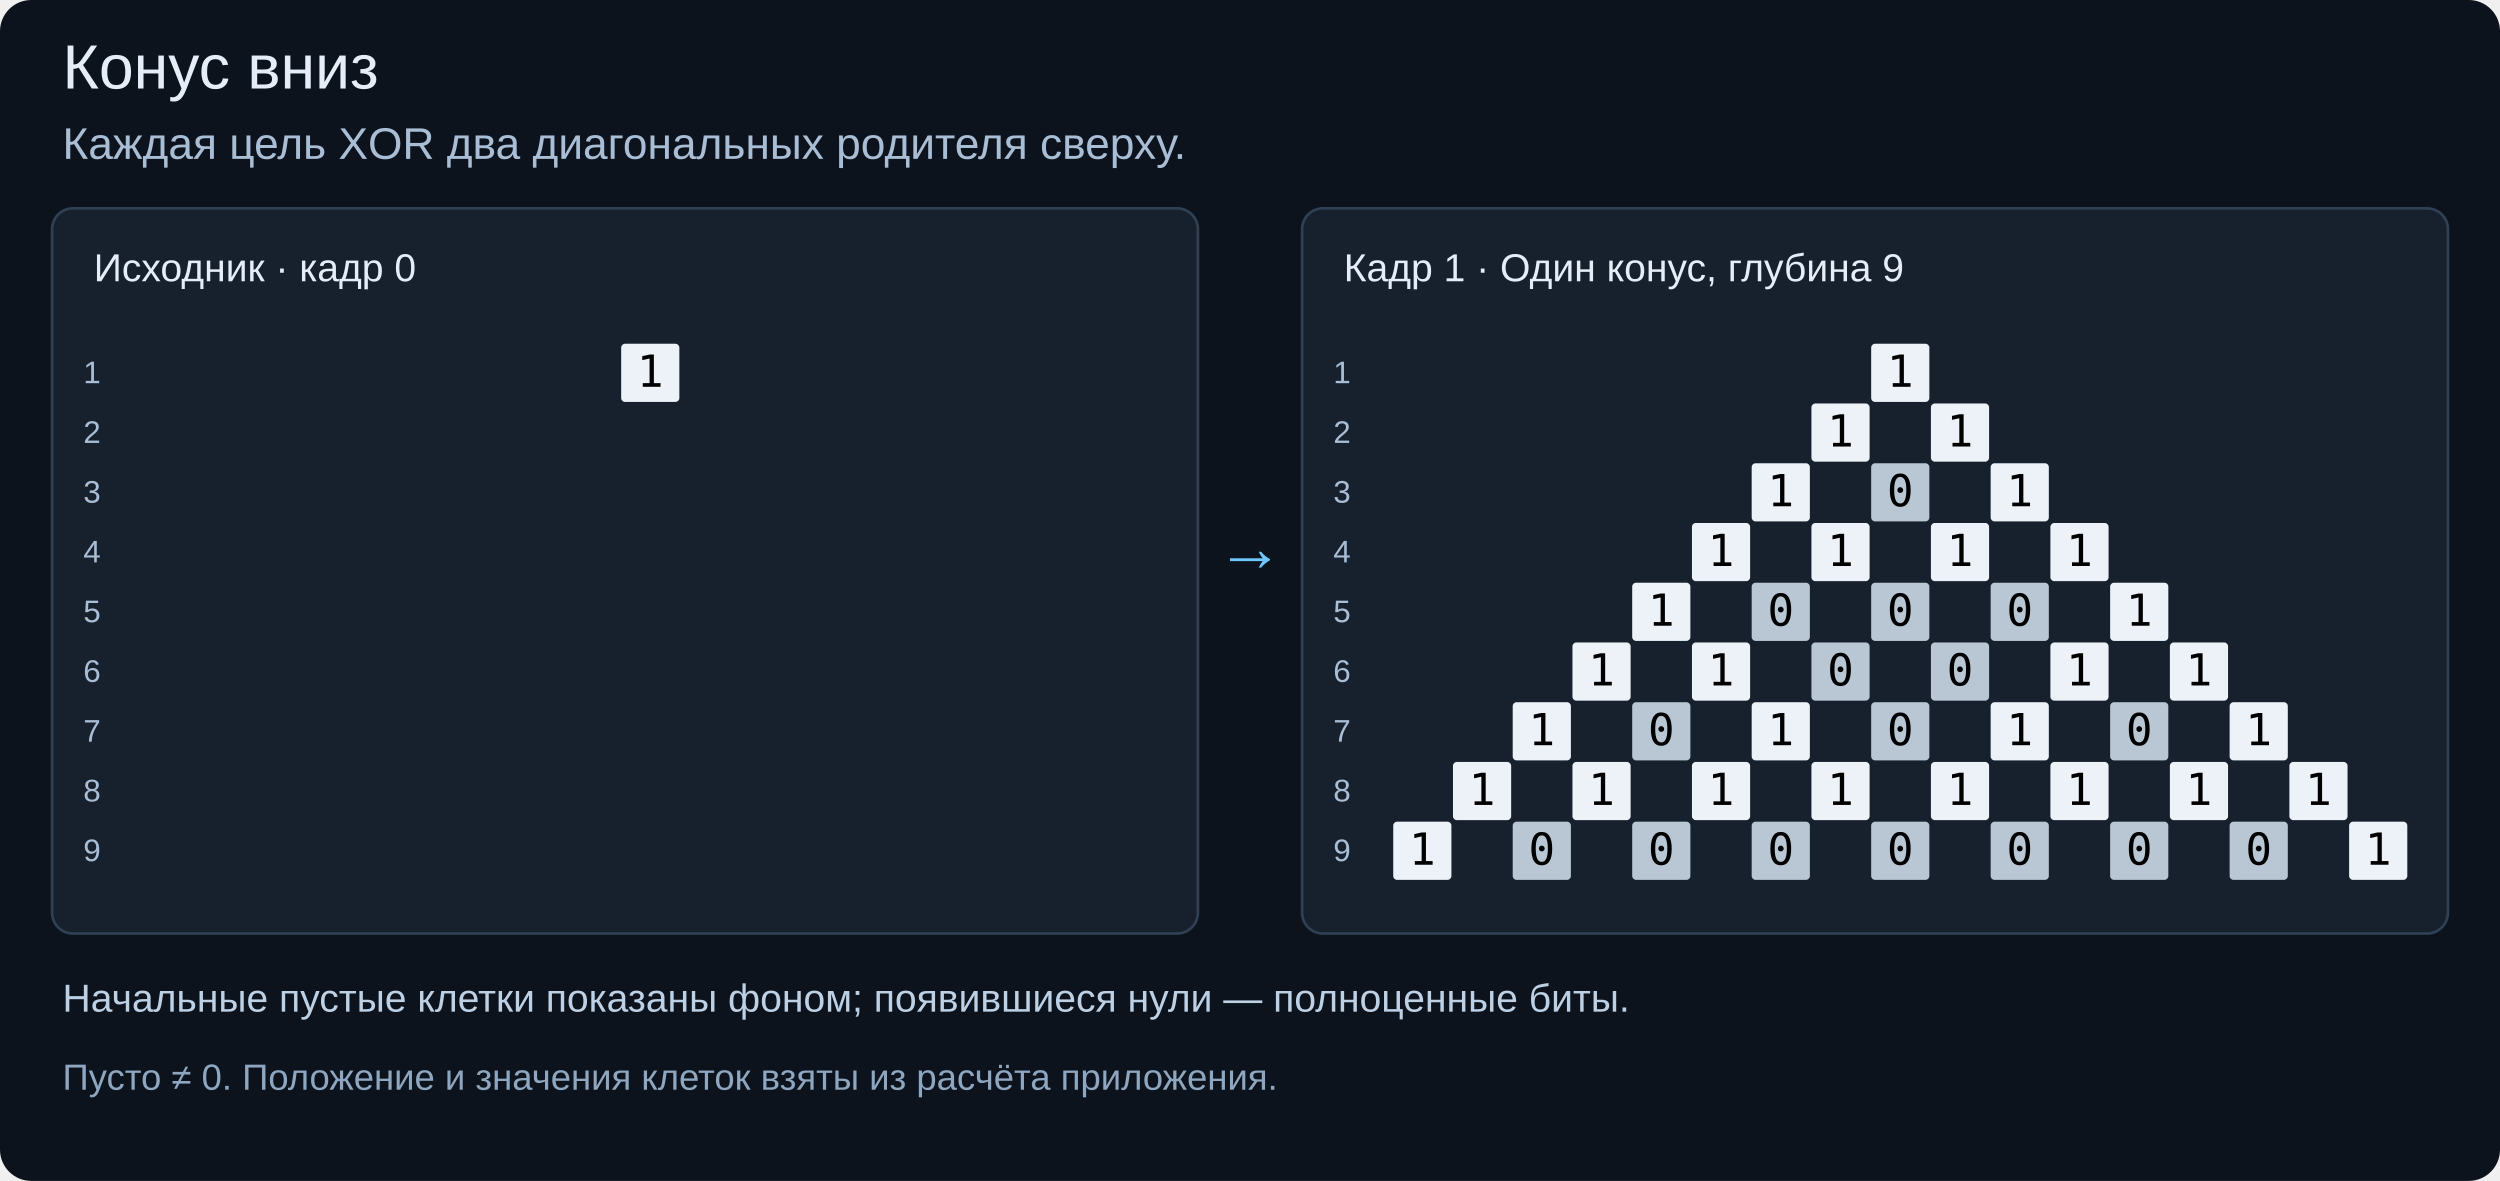
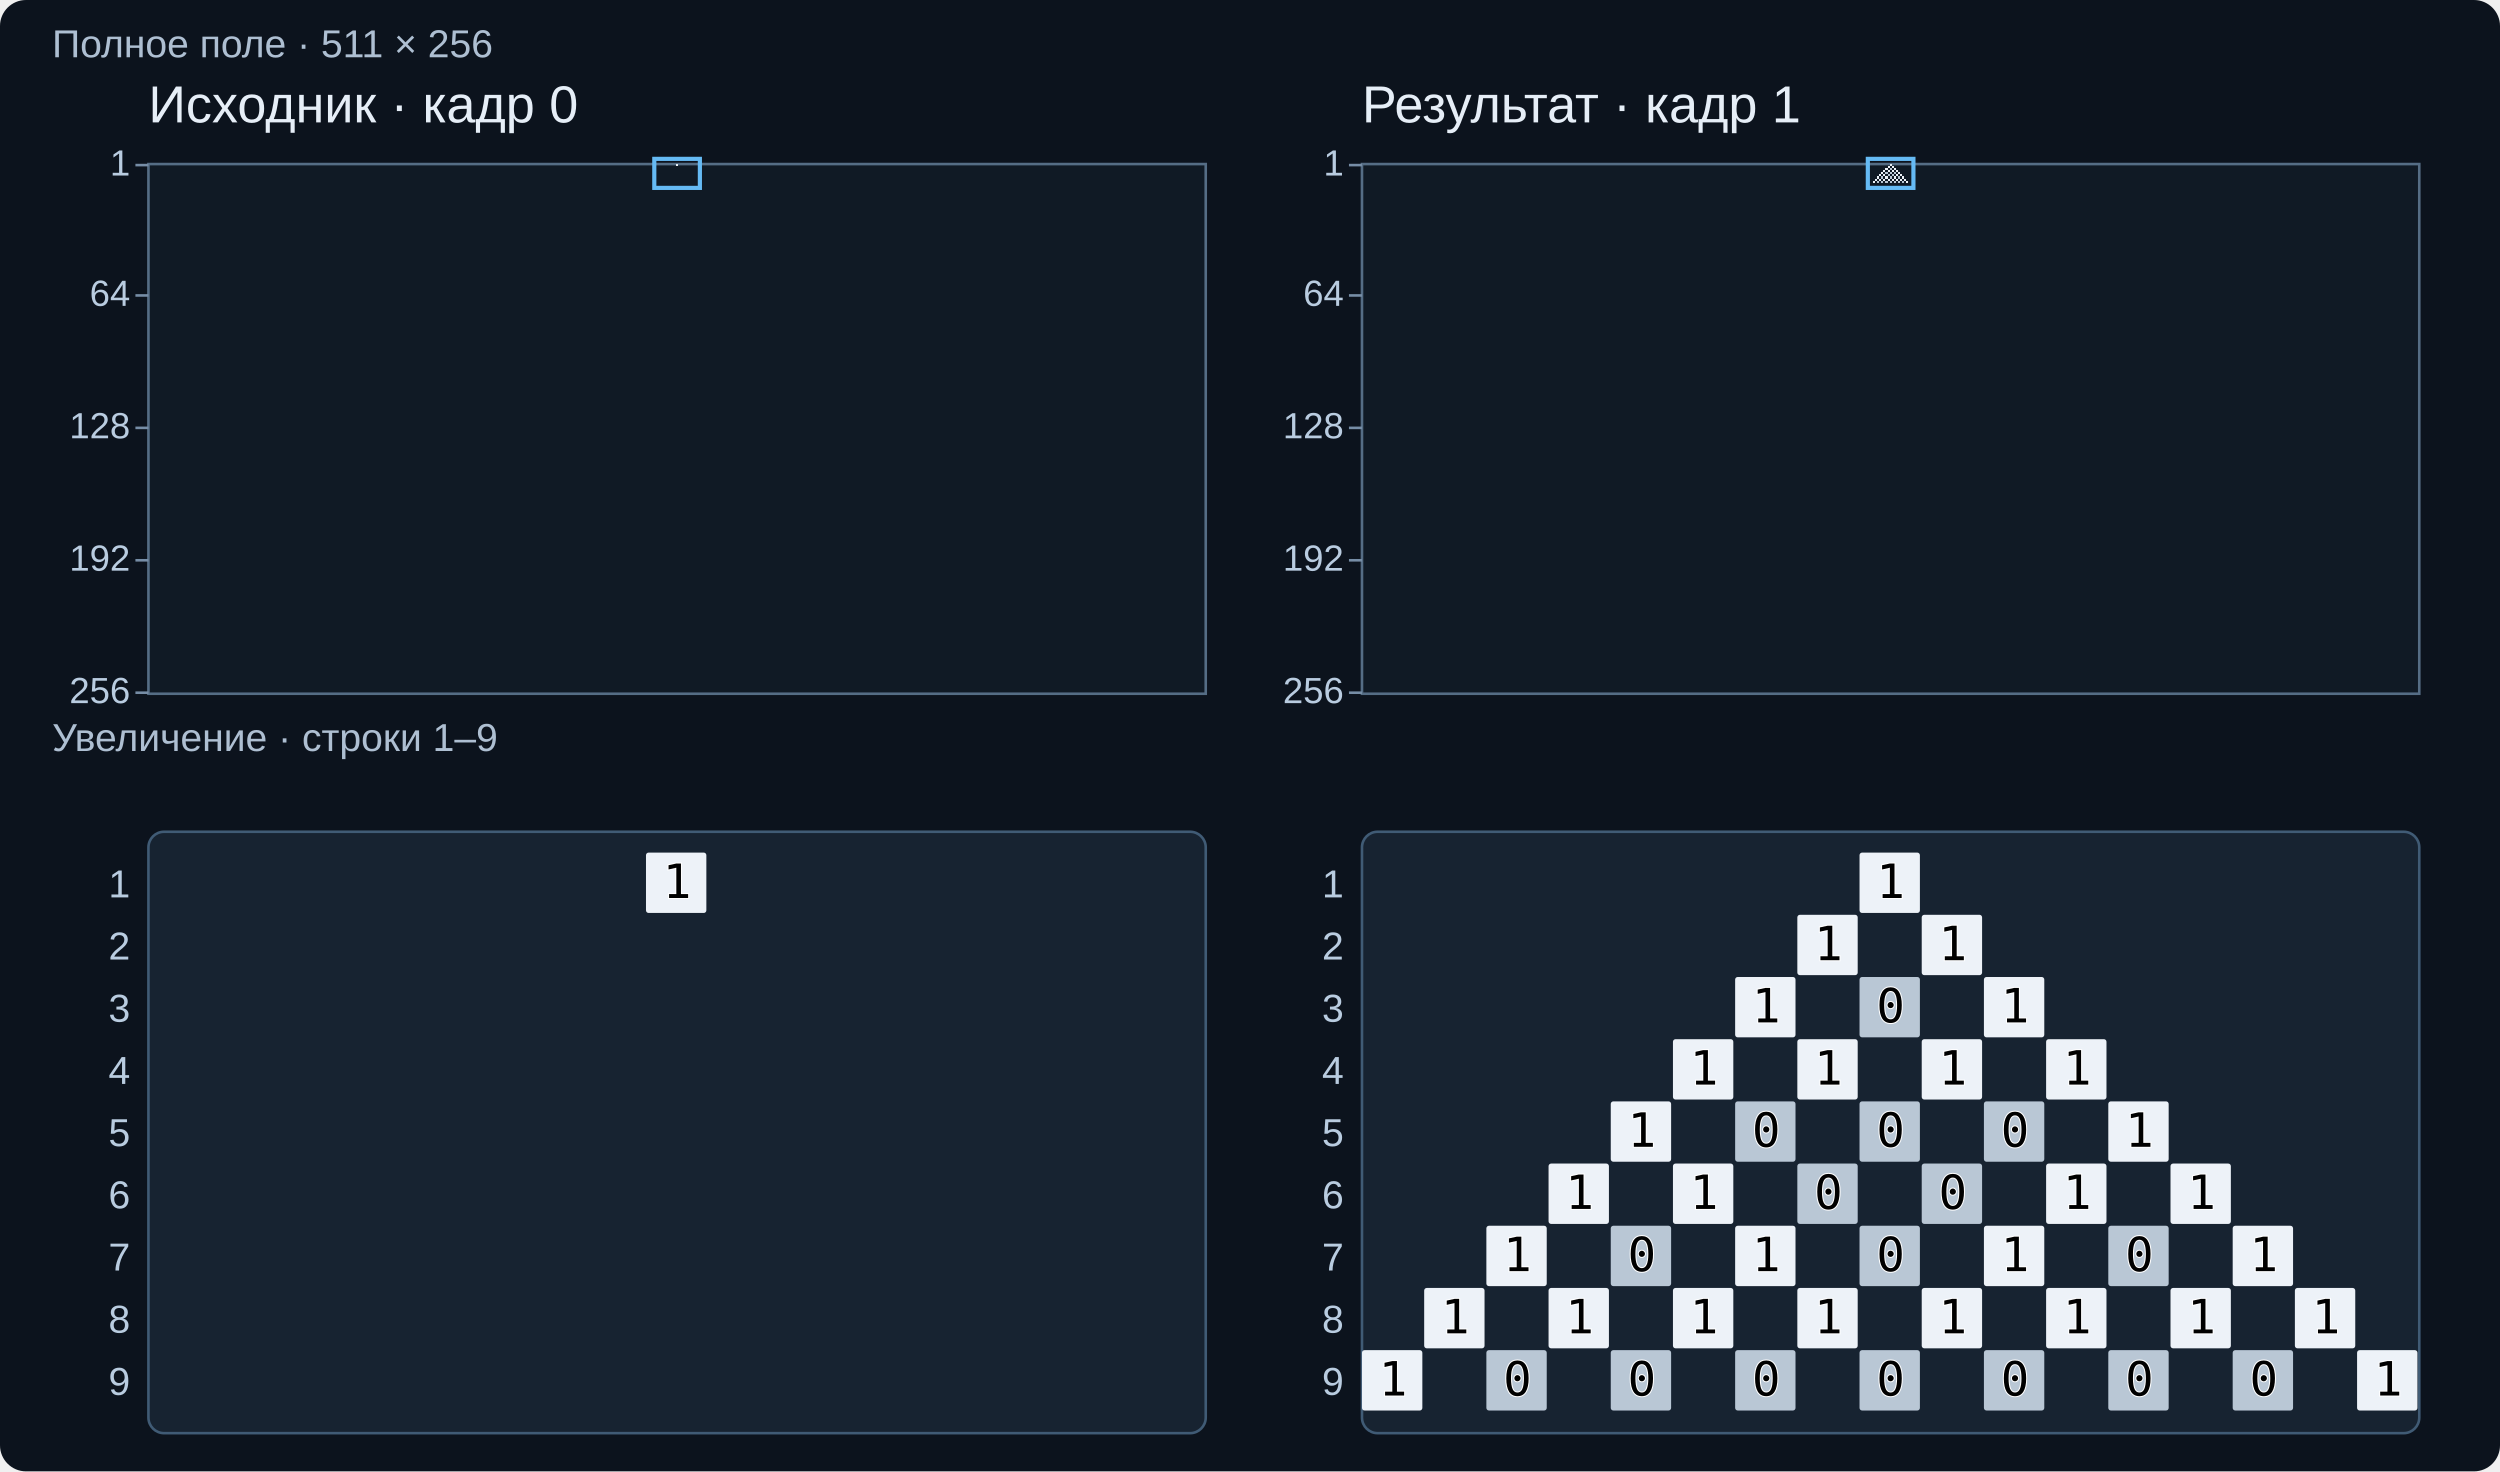
- <svg xmlns="http://www.w3.org/2000/svg" width="960" height="453.471" viewBox="0 0 960 453.471" role="img" aria-labelledby="title desc">
-   <rect width="960" height="453.471" rx="12" fill="#0c131d" />
+ <svg xmlns="http://www.w3.org/2000/svg" width="960" height="565" viewBox="0 0 960 565" role="img" aria-labelledby="title desc">
+   <rect x="0" y="0" width="960" height="565" fill="#0c131d" rx="10" />
  <g font-family="Arial, sans-serif">
-     <text x="24" y="34" font-size="24" fill="#e4edf8">Конус вниз</text>
-     <text x="24" y="61" font-size="17" fill="#a9bdd4">Каждая цель XOR два диагональных родителя сверху.</text>
-     <rect x="20" y="80" width="440" height="278.471" rx="8" fill="#17212e" stroke="#314155" />
-     <text x="36" y="108" font-size="15" fill="#e4edf8">Исходник · кадр 0</text>
-     <text x="32" y="147.141" font-size="12" fill="#a9bdd4">1</text>
-     <rect x="238.529" y="132" width="22.341" height="22.341" rx="1.5" fill="#edf2f8" />
-     <text x="249.7" y="148.518" font-size="16.976" fill="#000000" text-anchor="middle" font-family="Consolas, monospace" font-weight="400">1</text>
-     <text x="32" y="170.082" font-size="12" fill="#a9bdd4">2</text>
-     <text x="32" y="193.024" font-size="12" fill="#a9bdd4">3</text>
-     <text x="32" y="215.965" font-size="12" fill="#a9bdd4">4</text>
-     <text x="32" y="238.906" font-size="12" fill="#a9bdd4">5</text>
-     <text x="32" y="261.847" font-size="12" fill="#a9bdd4">6</text>
-     <text x="32" y="284.788" font-size="12" fill="#a9bdd4">7</text>
-     <text x="32" y="307.729" font-size="12" fill="#a9bdd4">8</text>
-     <text x="32" y="330.671" font-size="12" fill="#a9bdd4">9</text>
-     <rect x="500" y="80" width="440" height="278.471" rx="8" fill="#17212e" stroke="#314155" />
-     <text x="516" y="108" font-size="15" fill="#e4edf8">Кадр 1 · Один конус, глубина 9</text>
-     <text x="512" y="147.141" font-size="12" fill="#a9bdd4">1</text>
-     <rect x="718.529" y="132" width="22.341" height="22.341" rx="1.5" fill="#edf2f8" />
-     <text x="729.7" y="148.518" font-size="16.976" fill="#000000" text-anchor="middle" font-family="Consolas, monospace" font-weight="400">1</text>
-     <text x="512" y="170.082" font-size="12" fill="#a9bdd4">2</text>
-     <rect x="695.588" y="154.941" width="22.341" height="22.341" rx="1.5" fill="#edf2f8" />
-     <text x="706.759" y="171.459" font-size="16.976" fill="#000000" text-anchor="middle" font-family="Consolas, monospace" font-weight="400">1</text>
-     <rect x="741.471" y="154.941" width="22.341" height="22.341" rx="1.5" fill="#edf2f8" />
-     <text x="752.641" y="171.459" font-size="16.976" fill="#000000" text-anchor="middle" font-family="Consolas, monospace" font-weight="400">1</text>
-     <text x="512" y="193.024" font-size="12" fill="#a9bdd4">3</text>
-     <rect x="672.647" y="177.882" width="22.341" height="22.341" rx="1.5" fill="#edf2f8" />
-     <text x="683.818" y="194.4" font-size="16.976" fill="#000000" text-anchor="middle" font-family="Consolas, monospace" font-weight="400">1</text>
-     <rect x="718.529" y="177.882" width="22.341" height="22.341" rx="1.5" fill="#b9c7d5" />
-     <text x="729.7" y="194.4" font-size="16.976" fill="#000000" text-anchor="middle" font-family="Consolas, monospace" font-weight="400">0</text>
-     <rect x="764.412" y="177.882" width="22.341" height="22.341" rx="1.5" fill="#edf2f8" />
-     <text x="775.582" y="194.4" font-size="16.976" fill="#000000" text-anchor="middle" font-family="Consolas, monospace" font-weight="400">1</text>
-     <text x="512" y="215.965" font-size="12" fill="#a9bdd4">4</text>
-     <rect x="649.706" y="200.824" width="22.341" height="22.341" rx="1.5" fill="#edf2f8" />
-     <text x="660.876" y="217.341" font-size="16.976" fill="#000000" text-anchor="middle" font-family="Consolas, monospace" font-weight="400">1</text>
-     <rect x="695.588" y="200.824" width="22.341" height="22.341" rx="1.5" fill="#edf2f8" />
-     <text x="706.759" y="217.341" font-size="16.976" fill="#000000" text-anchor="middle" font-family="Consolas, monospace" font-weight="400">1</text>
-     <rect x="741.471" y="200.824" width="22.341" height="22.341" rx="1.5" fill="#edf2f8" />
-     <text x="752.641" y="217.341" font-size="16.976" fill="#000000" text-anchor="middle" font-family="Consolas, monospace" font-weight="400">1</text>
-     <rect x="787.353" y="200.824" width="22.341" height="22.341" rx="1.5" fill="#edf2f8" />
-     <text x="798.524" y="217.341" font-size="16.976" fill="#000000" text-anchor="middle" font-family="Consolas, monospace" font-weight="400">1</text>
-     <text x="512" y="238.906" font-size="12" fill="#a9bdd4">5</text>
-     <rect x="626.765" y="223.765" width="22.341" height="22.341" rx="1.5" fill="#edf2f8" />
-     <text x="637.935" y="240.282" font-size="16.976" fill="#000000" text-anchor="middle" font-family="Consolas, monospace" font-weight="400">1</text>
-     <rect x="672.647" y="223.765" width="22.341" height="22.341" rx="1.5" fill="#b9c7d5" />
-     <text x="683.818" y="240.282" font-size="16.976" fill="#000000" text-anchor="middle" font-family="Consolas, monospace" font-weight="400">0</text>
-     <rect x="718.529" y="223.765" width="22.341" height="22.341" rx="1.5" fill="#b9c7d5" />
-     <text x="729.7" y="240.282" font-size="16.976" fill="#000000" text-anchor="middle" font-family="Consolas, monospace" font-weight="400">0</text>
-     <rect x="764.412" y="223.765" width="22.341" height="22.341" rx="1.5" fill="#b9c7d5" />
-     <text x="775.582" y="240.282" font-size="16.976" fill="#000000" text-anchor="middle" font-family="Consolas, monospace" font-weight="400">0</text>
-     <rect x="810.294" y="223.765" width="22.341" height="22.341" rx="1.5" fill="#edf2f8" />
-     <text x="821.465" y="240.282" font-size="16.976" fill="#000000" text-anchor="middle" font-family="Consolas, monospace" font-weight="400">1</text>
-     <text x="512" y="261.847" font-size="12" fill="#a9bdd4">6</text>
-     <rect x="603.824" y="246.706" width="22.341" height="22.341" rx="1.5" fill="#edf2f8" />
-     <text x="614.994" y="263.224" font-size="16.976" fill="#000000" text-anchor="middle" font-family="Consolas, monospace" font-weight="400">1</text>
-     <rect x="649.706" y="246.706" width="22.341" height="22.341" rx="1.5" fill="#edf2f8" />
-     <text x="660.876" y="263.224" font-size="16.976" fill="#000000" text-anchor="middle" font-family="Consolas, monospace" font-weight="400">1</text>
-     <rect x="695.588" y="246.706" width="22.341" height="22.341" rx="1.5" fill="#b9c7d5" />
-     <text x="706.759" y="263.224" font-size="16.976" fill="#000000" text-anchor="middle" font-family="Consolas, monospace" font-weight="400">0</text>
-     <rect x="741.471" y="246.706" width="22.341" height="22.341" rx="1.5" fill="#b9c7d5" />
-     <text x="752.641" y="263.224" font-size="16.976" fill="#000000" text-anchor="middle" font-family="Consolas, monospace" font-weight="400">0</text>
-     <rect x="787.353" y="246.706" width="22.341" height="22.341" rx="1.5" fill="#edf2f8" />
-     <text x="798.524" y="263.224" font-size="16.976" fill="#000000" text-anchor="middle" font-family="Consolas, monospace" font-weight="400">1</text>
-     <rect x="833.235" y="246.706" width="22.341" height="22.341" rx="1.5" fill="#edf2f8" />
-     <text x="844.406" y="263.224" font-size="16.976" fill="#000000" text-anchor="middle" font-family="Consolas, monospace" font-weight="400">1</text>
-     <text x="512" y="284.788" font-size="12" fill="#a9bdd4">7</text>
-     <rect x="580.882" y="269.647" width="22.341" height="22.341" rx="1.5" fill="#edf2f8" />
-     <text x="592.053" y="286.165" font-size="16.976" fill="#000000" text-anchor="middle" font-family="Consolas, monospace" font-weight="400">1</text>
-     <rect x="626.765" y="269.647" width="22.341" height="22.341" rx="1.5" fill="#b9c7d5" />
-     <text x="637.935" y="286.165" font-size="16.976" fill="#000000" text-anchor="middle" font-family="Consolas, monospace" font-weight="400">0</text>
-     <rect x="672.647" y="269.647" width="22.341" height="22.341" rx="1.5" fill="#edf2f8" />
-     <text x="683.818" y="286.165" font-size="16.976" fill="#000000" text-anchor="middle" font-family="Consolas, monospace" font-weight="400">1</text>
-     <rect x="718.529" y="269.647" width="22.341" height="22.341" rx="1.5" fill="#b9c7d5" />
-     <text x="729.7" y="286.165" font-size="16.976" fill="#000000" text-anchor="middle" font-family="Consolas, monospace" font-weight="400">0</text>
-     <rect x="764.412" y="269.647" width="22.341" height="22.341" rx="1.5" fill="#edf2f8" />
-     <text x="775.582" y="286.165" font-size="16.976" fill="#000000" text-anchor="middle" font-family="Consolas, monospace" font-weight="400">1</text>
-     <rect x="810.294" y="269.647" width="22.341" height="22.341" rx="1.5" fill="#b9c7d5" />
-     <text x="821.465" y="286.165" font-size="16.976" fill="#000000" text-anchor="middle" font-family="Consolas, monospace" font-weight="400">0</text>
-     <rect x="856.176" y="269.647" width="22.341" height="22.341" rx="1.5" fill="#edf2f8" />
-     <text x="867.347" y="286.165" font-size="16.976" fill="#000000" text-anchor="middle" font-family="Consolas, monospace" font-weight="400">1</text>
-     <text x="512" y="307.729" font-size="12" fill="#a9bdd4">8</text>
-     <rect x="557.941" y="292.588" width="22.341" height="22.341" rx="1.5" fill="#edf2f8" />
-     <text x="569.112" y="309.106" font-size="16.976" fill="#000000" text-anchor="middle" font-family="Consolas, monospace" font-weight="400">1</text>
-     <rect x="603.824" y="292.588" width="22.341" height="22.341" rx="1.5" fill="#edf2f8" />
-     <text x="614.994" y="309.106" font-size="16.976" fill="#000000" text-anchor="middle" font-family="Consolas, monospace" font-weight="400">1</text>
-     <rect x="649.706" y="292.588" width="22.341" height="22.341" rx="1.5" fill="#edf2f8" />
-     <text x="660.876" y="309.106" font-size="16.976" fill="#000000" text-anchor="middle" font-family="Consolas, monospace" font-weight="400">1</text>
-     <rect x="695.588" y="292.588" width="22.341" height="22.341" rx="1.5" fill="#edf2f8" />
-     <text x="706.759" y="309.106" font-size="16.976" fill="#000000" text-anchor="middle" font-family="Consolas, monospace" font-weight="400">1</text>
-     <rect x="741.471" y="292.588" width="22.341" height="22.341" rx="1.5" fill="#edf2f8" />
-     <text x="752.641" y="309.106" font-size="16.976" fill="#000000" text-anchor="middle" font-family="Consolas, monospace" font-weight="400">1</text>
-     <rect x="787.353" y="292.588" width="22.341" height="22.341" rx="1.5" fill="#edf2f8" />
-     <text x="798.524" y="309.106" font-size="16.976" fill="#000000" text-anchor="middle" font-family="Consolas, monospace" font-weight="400">1</text>
-     <rect x="833.235" y="292.588" width="22.341" height="22.341" rx="1.5" fill="#edf2f8" />
-     <text x="844.406" y="309.106" font-size="16.976" fill="#000000" text-anchor="middle" font-family="Consolas, monospace" font-weight="400">1</text>
-     <rect x="879.118" y="292.588" width="22.341" height="22.341" rx="1.5" fill="#edf2f8" />
-     <text x="890.288" y="309.106" font-size="16.976" fill="#000000" text-anchor="middle" font-family="Consolas, monospace" font-weight="400">1</text>
-     <text x="512" y="330.671" font-size="12" fill="#a9bdd4">9</text>
-     <rect x="535" y="315.529" width="22.341" height="22.341" rx="1.5" fill="#edf2f8" />
-     <text x="546.171" y="332.047" font-size="16.976" fill="#000000" text-anchor="middle" font-family="Consolas, monospace" font-weight="400">1</text>
-     <rect x="580.882" y="315.529" width="22.341" height="22.341" rx="1.5" fill="#b9c7d5" />
-     <text x="592.053" y="332.047" font-size="16.976" fill="#000000" text-anchor="middle" font-family="Consolas, monospace" font-weight="400">0</text>
-     <rect x="626.765" y="315.529" width="22.341" height="22.341" rx="1.5" fill="#b9c7d5" />
-     <text x="637.935" y="332.047" font-size="16.976" fill="#000000" text-anchor="middle" font-family="Consolas, monospace" font-weight="400">0</text>
-     <rect x="672.647" y="315.529" width="22.341" height="22.341" rx="1.5" fill="#b9c7d5" />
-     <text x="683.818" y="332.047" font-size="16.976" fill="#000000" text-anchor="middle" font-family="Consolas, monospace" font-weight="400">0</text>
-     <rect x="718.529" y="315.529" width="22.341" height="22.341" rx="1.5" fill="#b9c7d5" />
-     <text x="729.7" y="332.047" font-size="16.976" fill="#000000" text-anchor="middle" font-family="Consolas, monospace" font-weight="400">0</text>
-     <rect x="764.412" y="315.529" width="22.341" height="22.341" rx="1.5" fill="#b9c7d5" />
-     <text x="775.582" y="332.047" font-size="16.976" fill="#000000" text-anchor="middle" font-family="Consolas, monospace" font-weight="400">0</text>
-     <rect x="810.294" y="315.529" width="22.341" height="22.341" rx="1.5" fill="#b9c7d5" />
-     <text x="821.465" y="332.047" font-size="16.976" fill="#000000" text-anchor="middle" font-family="Consolas, monospace" font-weight="400">0</text>
-     <rect x="856.176" y="315.529" width="22.341" height="22.341" rx="1.5" fill="#b9c7d5" />
-     <text x="867.347" y="332.047" font-size="16.976" fill="#000000" text-anchor="middle" font-family="Consolas, monospace" font-weight="400">0</text>
-     <rect x="902.059" y="315.529" width="22.341" height="22.341" rx="1.5" fill="#edf2f8" />
-     <text x="913.229" y="332.047" font-size="16.976" fill="#000000" text-anchor="middle" font-family="Consolas, monospace" font-weight="400">1</text>
-     <text x="480" y="219.235" font-size="26" fill="#6fc7ff" text-anchor="middle">→</text>
-     <text x="24" y="388.471" font-size="15" fill="#bdd0e4">Начальные пустые клетки показаны фоном; появившиеся нули — полноценные биты.</text>
-     <text x="24" y="418.471" font-size="14" fill="#8ea6bf">Пусто ≠ 0. Положение и значения клеток взяты из расчёта приложения.</text>
+     <text x="20" y="22" font-size="15" fill="#aebfd2">Полное поле · 511 × 256</text>
+     <text x="20" y="288.397" font-size="15" fill="#aebfd2">Увеличение · строки 1–9</text>
+     <text x="57" y="47" font-size="20" fill="#e6eef7">Исходник · кадр 0</text>
+     <rect x="57" y="63" width="406" height="203.397" fill="#101a25" stroke="#556d85" />
+     <svg x="57" y="63" width="406" height="203.397" viewBox="0 0 511 256" shape-rendering="crispEdges">
+       <rect x="255" y="0" width="1" height="1" fill="#edf2f8" />
+     </svg>
+     <text x="50" y="67.397" font-size="14" fill="#b9cce0" text-anchor="end">1</text>
+     <path d="M52 63.397h5" stroke="#768da6" />
+     <text x="50" y="117.452" font-size="14" fill="#b9cce0" text-anchor="end">64</text>
+     <path d="M52 113.452h5" stroke="#768da6" />
+     <text x="50" y="168.301" font-size="14" fill="#b9cce0" text-anchor="end">128</text>
+     <path d="M52 164.301h5" stroke="#768da6" />
+     <text x="50" y="219.151" font-size="14" fill="#b9cce0" text-anchor="end">192</text>
+     <path d="M52 215.151h5" stroke="#768da6" />
+     <text x="50" y="270" font-size="14" fill="#b9cce0" text-anchor="end">256</text>
+     <path d="M52 266h5" stroke="#768da6" />
+     <rect x="251.247" y="61" width="17.507" height="11.151" fill="none" stroke="#65baf4" stroke-width="1.6" />
+     <rect x="57" y="319.397" width="406" height="230.941" fill="#172331" rx="6" stroke="#405b75" />
+     <text x="50" y="344.593" font-size="15" fill="#b9cce0" text-anchor="end">1</text>
+     <text x="50" y="368.475" font-size="15" fill="#b9cce0" text-anchor="end">2</text>
+     <text x="50" y="392.357" font-size="15" fill="#b9cce0" text-anchor="end">3</text>
+     <text x="50" y="416.24" font-size="15" fill="#b9cce0" text-anchor="end">4</text>
+     <text x="50" y="440.122" font-size="15" fill="#b9cce0" text-anchor="end">5</text>
+     <text x="50" y="464.004" font-size="15" fill="#b9cce0" text-anchor="end">6</text>
+     <text x="50" y="487.887" font-size="15" fill="#b9cce0" text-anchor="end">7</text>
+     <text x="50" y="511.769" font-size="15" fill="#b9cce0" text-anchor="end">8</text>
+     <text x="50" y="535.651" font-size="15" fill="#b9cce0" text-anchor="end">9</text>
+     <rect x="248.059" y="327.397" width="23.182" height="23.182" fill="#edf2f8" rx="1" />
+     <text x="260" y="344.831" font-size="18.151" fill="#000000" text-anchor="middle" font-family="Consolas, monospace" font-weight="400" stroke="#ffffff" stroke-width=".8" paint-order="stroke">1</text>
+     <text x="523" y="47" font-size="20" fill="#e6eef7">Результат · кадр 1</text>
+     <rect x="523" y="63" width="406" height="203.397" fill="#101a25" stroke="#556d85" />
+     <svg x="523" y="63" width="406" height="203.397" viewBox="0 0 511 256" shape-rendering="crispEdges">
+       <rect x="255" y="0" width="1" height="1" fill="#edf2f8" />
+       <rect x="254" y="1" width="1" height="1" fill="#edf2f8" />
+       <rect x="256" y="1" width="1" height="1" fill="#edf2f8" />
+       <rect x="253" y="2" width="1" height="1" fill="#edf2f8" />
+       <rect x="255" y="2" width="1" height="1" fill="#b9c7d5" />
+       <rect x="257" y="2" width="1" height="1" fill="#edf2f8" />
+       <rect x="252" y="3" width="1" height="1" fill="#edf2f8" />
+       <rect x="254" y="3" width="1" height="1" fill="#edf2f8" />
+       <rect x="256" y="3" width="1" height="1" fill="#edf2f8" />
+       <rect x="258" y="3" width="1" height="1" fill="#edf2f8" />
+       <rect x="251" y="4" width="1" height="1" fill="#edf2f8" />
+       <rect x="253" y="4" width="1" height="1" fill="#b9c7d5" />
+       <rect x="255" y="4" width="1" height="1" fill="#b9c7d5" />
+       <rect x="257" y="4" width="1" height="1" fill="#b9c7d5" />
+       <rect x="259" y="4" width="1" height="1" fill="#edf2f8" />
+       <rect x="250" y="5" width="1" height="1" fill="#edf2f8" />
+       <rect x="252" y="5" width="1" height="1" fill="#edf2f8" />
+       <rect x="254" y="5" width="1" height="1" fill="#b9c7d5" />
+       <rect x="256" y="5" width="1" height="1" fill="#b9c7d5" />
+       <rect x="258" y="5" width="1" height="1" fill="#edf2f8" />
+       <rect x="260" y="5" width="1" height="1" fill="#edf2f8" />
+       <rect x="249" y="6" width="1" height="1" fill="#edf2f8" />
+       <rect x="251" y="6" width="1" height="1" fill="#b9c7d5" />
+       <rect x="253" y="6" width="1" height="1" fill="#edf2f8" />
+       <rect x="255" y="6" width="1" height="1" fill="#b9c7d5" />
+       <rect x="257" y="6" width="1" height="1" fill="#edf2f8" />
+       <rect x="259" y="6" width="1" height="1" fill="#b9c7d5" />
+       <rect x="261" y="6" width="1" height="1" fill="#edf2f8" />
+       <rect x="248" y="7" width="1" height="1" fill="#edf2f8" />
+       <rect x="250" y="7" width="1" height="1" fill="#edf2f8" />
+       <rect x="252" y="7" width="1" height="1" fill="#edf2f8" />
+       <rect x="254" y="7" width="1" height="1" fill="#edf2f8" />
+       <rect x="256" y="7" width="1" height="1" fill="#edf2f8" />
+       <rect x="258" y="7" width="1" height="1" fill="#edf2f8" />
+       <rect x="260" y="7" width="1" height="1" fill="#edf2f8" />
+       <rect x="262" y="7" width="1" height="1" fill="#edf2f8" />
+       <rect x="247" y="8" width="1" height="1" fill="#edf2f8" />
+       <rect x="249" y="8" width="1" height="1" fill="#b9c7d5" />
+       <rect x="251" y="8" width="1" height="1" fill="#b9c7d5" />
+       <rect x="253" y="8" width="1" height="1" fill="#b9c7d5" />
+       <rect x="255" y="8" width="1" height="1" fill="#b9c7d5" />
+       <rect x="257" y="8" width="1" height="1" fill="#b9c7d5" />
+       <rect x="259" y="8" width="1" height="1" fill="#b9c7d5" />
+       <rect x="261" y="8" width="1" height="1" fill="#b9c7d5" />
+       <rect x="263" y="8" width="1" height="1" fill="#edf2f8" />
+     </svg>
+     <text x="516" y="67.397" font-size="14" fill="#b9cce0" text-anchor="end">1</text>
+     <path d="M518 63.397h5" stroke="#768da6" />
+     <text x="516" y="117.452" font-size="14" fill="#b9cce0" text-anchor="end">64</text>
+     <path d="M518 113.452h5" stroke="#768da6" />
+     <text x="516" y="168.301" font-size="14" fill="#b9cce0" text-anchor="end">128</text>
+     <path d="M518 164.301h5" stroke="#768da6" />
+     <text x="516" y="219.151" font-size="14" fill="#b9cce0" text-anchor="end">192</text>
+     <path d="M518 215.151h5" stroke="#768da6" />
+     <text x="516" y="270" font-size="14" fill="#b9cce0" text-anchor="end">256</text>
+     <path d="M518 266h5" stroke="#768da6" />
+     <rect x="717.247" y="61" width="17.507" height="11.151" fill="none" stroke="#65baf4" stroke-width="1.6" />
+     <rect x="523" y="319.397" width="406" height="230.941" fill="#172331" rx="6" stroke="#405b75" />
+     <text x="516" y="344.593" font-size="15" fill="#b9cce0" text-anchor="end">1</text>
+     <text x="516" y="368.475" font-size="15" fill="#b9cce0" text-anchor="end">2</text>
+     <text x="516" y="392.357" font-size="15" fill="#b9cce0" text-anchor="end">3</text>
+     <text x="516" y="416.24" font-size="15" fill="#b9cce0" text-anchor="end">4</text>
+     <text x="516" y="440.122" font-size="15" fill="#b9cce0" text-anchor="end">5</text>
+     <text x="516" y="464.004" font-size="15" fill="#b9cce0" text-anchor="end">6</text>
+     <text x="516" y="487.887" font-size="15" fill="#b9cce0" text-anchor="end">7</text>
+     <text x="516" y="511.769" font-size="15" fill="#b9cce0" text-anchor="end">8</text>
+     <text x="516" y="535.651" font-size="15" fill="#b9cce0" text-anchor="end">9</text>
+     <rect x="714.059" y="327.397" width="23.182" height="23.182" fill="#edf2f8" rx="1" />
+     <text x="726" y="344.831" font-size="18.151" fill="#000000" text-anchor="middle" font-family="Consolas, monospace" font-weight="400" stroke="#ffffff" stroke-width=".8" paint-order="stroke">1</text>
+     <rect x="690.176" y="351.28" width="23.182" height="23.182" fill="#edf2f8" rx="1" />
+     <text x="702.118" y="368.714" font-size="18.151" fill="#000000" text-anchor="middle" font-family="Consolas, monospace" font-weight="400" stroke="#ffffff" stroke-width=".8" paint-order="stroke">1</text>
+     <rect x="737.941" y="351.28" width="23.182" height="23.182" fill="#edf2f8" rx="1" />
+     <text x="749.882" y="368.714" font-size="18.151" fill="#000000" text-anchor="middle" font-family="Consolas, monospace" font-weight="400" stroke="#ffffff" stroke-width=".8" paint-order="stroke">1</text>
+     <rect x="666.294" y="375.162" width="23.182" height="23.182" fill="#edf2f8" rx="1" />
+     <text x="678.235" y="392.596" font-size="18.151" fill="#000000" text-anchor="middle" font-family="Consolas, monospace" font-weight="400" stroke="#ffffff" stroke-width=".8" paint-order="stroke">1</text>
+     <rect x="714.059" y="375.162" width="23.182" height="23.182" fill="#b9c7d5" rx="1" />
+     <text x="726" y="392.596" font-size="18.151" fill="#000000" text-anchor="middle" font-family="Consolas, monospace" font-weight="400" stroke="#ffffff" stroke-width=".8" paint-order="stroke">0</text>
+     <rect x="761.824" y="375.162" width="23.182" height="23.182" fill="#edf2f8" rx="1" />
+     <text x="773.765" y="392.596" font-size="18.151" fill="#000000" text-anchor="middle" font-family="Consolas, monospace" font-weight="400" stroke="#ffffff" stroke-width=".8" paint-order="stroke">1</text>
+     <rect x="642.412" y="399.044" width="23.182" height="23.182" fill="#edf2f8" rx="1" />
+     <text x="654.353" y="416.478" font-size="18.151" fill="#000000" text-anchor="middle" font-family="Consolas, monospace" font-weight="400" stroke="#ffffff" stroke-width=".8" paint-order="stroke">1</text>
+     <rect x="690.176" y="399.044" width="23.182" height="23.182" fill="#edf2f8" rx="1" />
+     <text x="702.118" y="416.478" font-size="18.151" fill="#000000" text-anchor="middle" font-family="Consolas, monospace" font-weight="400" stroke="#ffffff" stroke-width=".8" paint-order="stroke">1</text>
+     <rect x="737.941" y="399.044" width="23.182" height="23.182" fill="#edf2f8" rx="1" />
+     <text x="749.882" y="416.478" font-size="18.151" fill="#000000" text-anchor="middle" font-family="Consolas, monospace" font-weight="400" stroke="#ffffff" stroke-width=".8" paint-order="stroke">1</text>
+     <rect x="785.706" y="399.044" width="23.182" height="23.182" fill="#edf2f8" rx="1" />
+     <text x="797.647" y="416.478" font-size="18.151" fill="#000000" text-anchor="middle" font-family="Consolas, monospace" font-weight="400" stroke="#ffffff" stroke-width=".8" paint-order="stroke">1</text>
+     <rect x="618.529" y="422.927" width="23.182" height="23.182" fill="#edf2f8" rx="1" />
+     <text x="630.471" y="440.361" font-size="18.151" fill="#000000" text-anchor="middle" font-family="Consolas, monospace" font-weight="400" stroke="#ffffff" stroke-width=".8" paint-order="stroke">1</text>
+     <rect x="666.294" y="422.927" width="23.182" height="23.182" fill="#b9c7d5" rx="1" />
+     <text x="678.235" y="440.361" font-size="18.151" fill="#000000" text-anchor="middle" font-family="Consolas, monospace" font-weight="400" stroke="#ffffff" stroke-width=".8" paint-order="stroke">0</text>
+     <rect x="714.059" y="422.927" width="23.182" height="23.182" fill="#b9c7d5" rx="1" />
+     <text x="726" y="440.361" font-size="18.151" fill="#000000" text-anchor="middle" font-family="Consolas, monospace" font-weight="400" stroke="#ffffff" stroke-width=".8" paint-order="stroke">0</text>
+     <rect x="761.824" y="422.927" width="23.182" height="23.182" fill="#b9c7d5" rx="1" />
+     <text x="773.765" y="440.361" font-size="18.151" fill="#000000" text-anchor="middle" font-family="Consolas, monospace" font-weight="400" stroke="#ffffff" stroke-width=".8" paint-order="stroke">0</text>
+     <rect x="809.588" y="422.927" width="23.182" height="23.182" fill="#edf2f8" rx="1" />
+     <text x="821.529" y="440.361" font-size="18.151" fill="#000000" text-anchor="middle" font-family="Consolas, monospace" font-weight="400" stroke="#ffffff" stroke-width=".8" paint-order="stroke">1</text>
+     <rect x="594.647" y="446.809" width="23.182" height="23.182" fill="#edf2f8" rx="1" />
+     <text x="606.588" y="464.243" font-size="18.151" fill="#000000" text-anchor="middle" font-family="Consolas, monospace" font-weight="400" stroke="#ffffff" stroke-width=".8" paint-order="stroke">1</text>
+     <rect x="642.412" y="446.809" width="23.182" height="23.182" fill="#edf2f8" rx="1" />
+     <text x="654.353" y="464.243" font-size="18.151" fill="#000000" text-anchor="middle" font-family="Consolas, monospace" font-weight="400" stroke="#ffffff" stroke-width=".8" paint-order="stroke">1</text>
+     <rect x="690.176" y="446.809" width="23.182" height="23.182" fill="#b9c7d5" rx="1" />
+     <text x="702.118" y="464.243" font-size="18.151" fill="#000000" text-anchor="middle" font-family="Consolas, monospace" font-weight="400" stroke="#ffffff" stroke-width=".8" paint-order="stroke">0</text>
+     <rect x="737.941" y="446.809" width="23.182" height="23.182" fill="#b9c7d5" rx="1" />
+     <text x="749.882" y="464.243" font-size="18.151" fill="#000000" text-anchor="middle" font-family="Consolas, monospace" font-weight="400" stroke="#ffffff" stroke-width=".8" paint-order="stroke">0</text>
+     <rect x="785.706" y="446.809" width="23.182" height="23.182" fill="#edf2f8" rx="1" />
+     <text x="797.647" y="464.243" font-size="18.151" fill="#000000" text-anchor="middle" font-family="Consolas, monospace" font-weight="400" stroke="#ffffff" stroke-width=".8" paint-order="stroke">1</text>
+     <rect x="833.471" y="446.809" width="23.182" height="23.182" fill="#edf2f8" rx="1" />
+     <text x="845.412" y="464.243" font-size="18.151" fill="#000000" text-anchor="middle" font-family="Consolas, monospace" font-weight="400" stroke="#ffffff" stroke-width=".8" paint-order="stroke">1</text>
+     <rect x="570.765" y="470.691" width="23.182" height="23.182" fill="#edf2f8" rx="1" />
+     <text x="582.706" y="488.125" font-size="18.151" fill="#000000" text-anchor="middle" font-family="Consolas, monospace" font-weight="400" stroke="#ffffff" stroke-width=".8" paint-order="stroke">1</text>
+     <rect x="618.529" y="470.691" width="23.182" height="23.182" fill="#b9c7d5" rx="1" />
+     <text x="630.471" y="488.125" font-size="18.151" fill="#000000" text-anchor="middle" font-family="Consolas, monospace" font-weight="400" stroke="#ffffff" stroke-width=".8" paint-order="stroke">0</text>
+     <rect x="666.294" y="470.691" width="23.182" height="23.182" fill="#edf2f8" rx="1" />
+     <text x="678.235" y="488.125" font-size="18.151" fill="#000000" text-anchor="middle" font-family="Consolas, monospace" font-weight="400" stroke="#ffffff" stroke-width=".8" paint-order="stroke">1</text>
+     <rect x="714.059" y="470.691" width="23.182" height="23.182" fill="#b9c7d5" rx="1" />
+     <text x="726" y="488.125" font-size="18.151" fill="#000000" text-anchor="middle" font-family="Consolas, monospace" font-weight="400" stroke="#ffffff" stroke-width=".8" paint-order="stroke">0</text>
+     <rect x="761.824" y="470.691" width="23.182" height="23.182" fill="#edf2f8" rx="1" />
+     <text x="773.765" y="488.125" font-size="18.151" fill="#000000" text-anchor="middle" font-family="Consolas, monospace" font-weight="400" stroke="#ffffff" stroke-width=".8" paint-order="stroke">1</text>
+     <rect x="809.588" y="470.691" width="23.182" height="23.182" fill="#b9c7d5" rx="1" />
+     <text x="821.529" y="488.125" font-size="18.151" fill="#000000" text-anchor="middle" font-family="Consolas, monospace" font-weight="400" stroke="#ffffff" stroke-width=".8" paint-order="stroke">0</text>
+     <rect x="857.353" y="470.691" width="23.182" height="23.182" fill="#edf2f8" rx="1" />
+     <text x="869.294" y="488.125" font-size="18.151" fill="#000000" text-anchor="middle" font-family="Consolas, monospace" font-weight="400" stroke="#ffffff" stroke-width=".8" paint-order="stroke">1</text>
+     <rect x="546.882" y="494.574" width="23.182" height="23.182" fill="#edf2f8" rx="1" />
+     <text x="558.824" y="512.008" font-size="18.151" fill="#000000" text-anchor="middle" font-family="Consolas, monospace" font-weight="400" stroke="#ffffff" stroke-width=".8" paint-order="stroke">1</text>
+     <rect x="594.647" y="494.574" width="23.182" height="23.182" fill="#edf2f8" rx="1" />
+     <text x="606.588" y="512.008" font-size="18.151" fill="#000000" text-anchor="middle" font-family="Consolas, monospace" font-weight="400" stroke="#ffffff" stroke-width=".8" paint-order="stroke">1</text>
+     <rect x="642.412" y="494.574" width="23.182" height="23.182" fill="#edf2f8" rx="1" />
+     <text x="654.353" y="512.008" font-size="18.151" fill="#000000" text-anchor="middle" font-family="Consolas, monospace" font-weight="400" stroke="#ffffff" stroke-width=".8" paint-order="stroke">1</text>
+     <rect x="690.176" y="494.574" width="23.182" height="23.182" fill="#edf2f8" rx="1" />
+     <text x="702.118" y="512.008" font-size="18.151" fill="#000000" text-anchor="middle" font-family="Consolas, monospace" font-weight="400" stroke="#ffffff" stroke-width=".8" paint-order="stroke">1</text>
+     <rect x="737.941" y="494.574" width="23.182" height="23.182" fill="#edf2f8" rx="1" />
+     <text x="749.882" y="512.008" font-size="18.151" fill="#000000" text-anchor="middle" font-family="Consolas, monospace" font-weight="400" stroke="#ffffff" stroke-width=".8" paint-order="stroke">1</text>
+     <rect x="785.706" y="494.574" width="23.182" height="23.182" fill="#edf2f8" rx="1" />
+     <text x="797.647" y="512.008" font-size="18.151" fill="#000000" text-anchor="middle" font-family="Consolas, monospace" font-weight="400" stroke="#ffffff" stroke-width=".8" paint-order="stroke">1</text>
+     <rect x="833.471" y="494.574" width="23.182" height="23.182" fill="#edf2f8" rx="1" />
+     <text x="845.412" y="512.008" font-size="18.151" fill="#000000" text-anchor="middle" font-family="Consolas, monospace" font-weight="400" stroke="#ffffff" stroke-width=".8" paint-order="stroke">1</text>
+     <rect x="881.235" y="494.574" width="23.182" height="23.182" fill="#edf2f8" rx="1" />
+     <text x="893.176" y="512.008" font-size="18.151" fill="#000000" text-anchor="middle" font-family="Consolas, monospace" font-weight="400" stroke="#ffffff" stroke-width=".8" paint-order="stroke">1</text>
+     <rect x="523" y="518.456" width="23.182" height="23.182" fill="#edf2f8" rx="1" />
+     <text x="534.941" y="535.89" font-size="18.151" fill="#000000" text-anchor="middle" font-family="Consolas, monospace" font-weight="400" stroke="#ffffff" stroke-width=".8" paint-order="stroke">1</text>
+     <rect x="570.765" y="518.456" width="23.182" height="23.182" fill="#b9c7d5" rx="1" />
+     <text x="582.706" y="535.89" font-size="18.151" fill="#000000" text-anchor="middle" font-family="Consolas, monospace" font-weight="400" stroke="#ffffff" stroke-width=".8" paint-order="stroke">0</text>
+     <rect x="618.529" y="518.456" width="23.182" height="23.182" fill="#b9c7d5" rx="1" />
+     <text x="630.471" y="535.89" font-size="18.151" fill="#000000" text-anchor="middle" font-family="Consolas, monospace" font-weight="400" stroke="#ffffff" stroke-width=".8" paint-order="stroke">0</text>
+     <rect x="666.294" y="518.456" width="23.182" height="23.182" fill="#b9c7d5" rx="1" />
+     <text x="678.235" y="535.89" font-size="18.151" fill="#000000" text-anchor="middle" font-family="Consolas, monospace" font-weight="400" stroke="#ffffff" stroke-width=".8" paint-order="stroke">0</text>
+     <rect x="714.059" y="518.456" width="23.182" height="23.182" fill="#b9c7d5" rx="1" />
+     <text x="726" y="535.89" font-size="18.151" fill="#000000" text-anchor="middle" font-family="Consolas, monospace" font-weight="400" stroke="#ffffff" stroke-width=".8" paint-order="stroke">0</text>
+     <rect x="761.824" y="518.456" width="23.182" height="23.182" fill="#b9c7d5" rx="1" />
+     <text x="773.765" y="535.89" font-size="18.151" fill="#000000" text-anchor="middle" font-family="Consolas, monospace" font-weight="400" stroke="#ffffff" stroke-width=".8" paint-order="stroke">0</text>
+     <rect x="809.588" y="518.456" width="23.182" height="23.182" fill="#b9c7d5" rx="1" />
+     <text x="821.529" y="535.89" font-size="18.151" fill="#000000" text-anchor="middle" font-family="Consolas, monospace" font-weight="400" stroke="#ffffff" stroke-width=".8" paint-order="stroke">0</text>
+     <rect x="857.353" y="518.456" width="23.182" height="23.182" fill="#b9c7d5" rx="1" />
+     <text x="869.294" y="535.89" font-size="18.151" fill="#000000" text-anchor="middle" font-family="Consolas, monospace" font-weight="400" stroke="#ffffff" stroke-width=".8" paint-order="stroke">0</text>
+     <rect x="905.118" y="518.456" width="23.182" height="23.182" fill="#edf2f8" rx="1" />
+     <text x="917.059" y="535.89" font-size="18.151" fill="#000000" text-anchor="middle" font-family="Consolas, monospace" font-weight="400" stroke="#ffffff" stroke-width=".8" paint-order="stroke">1</text>
  </g>
</svg>
